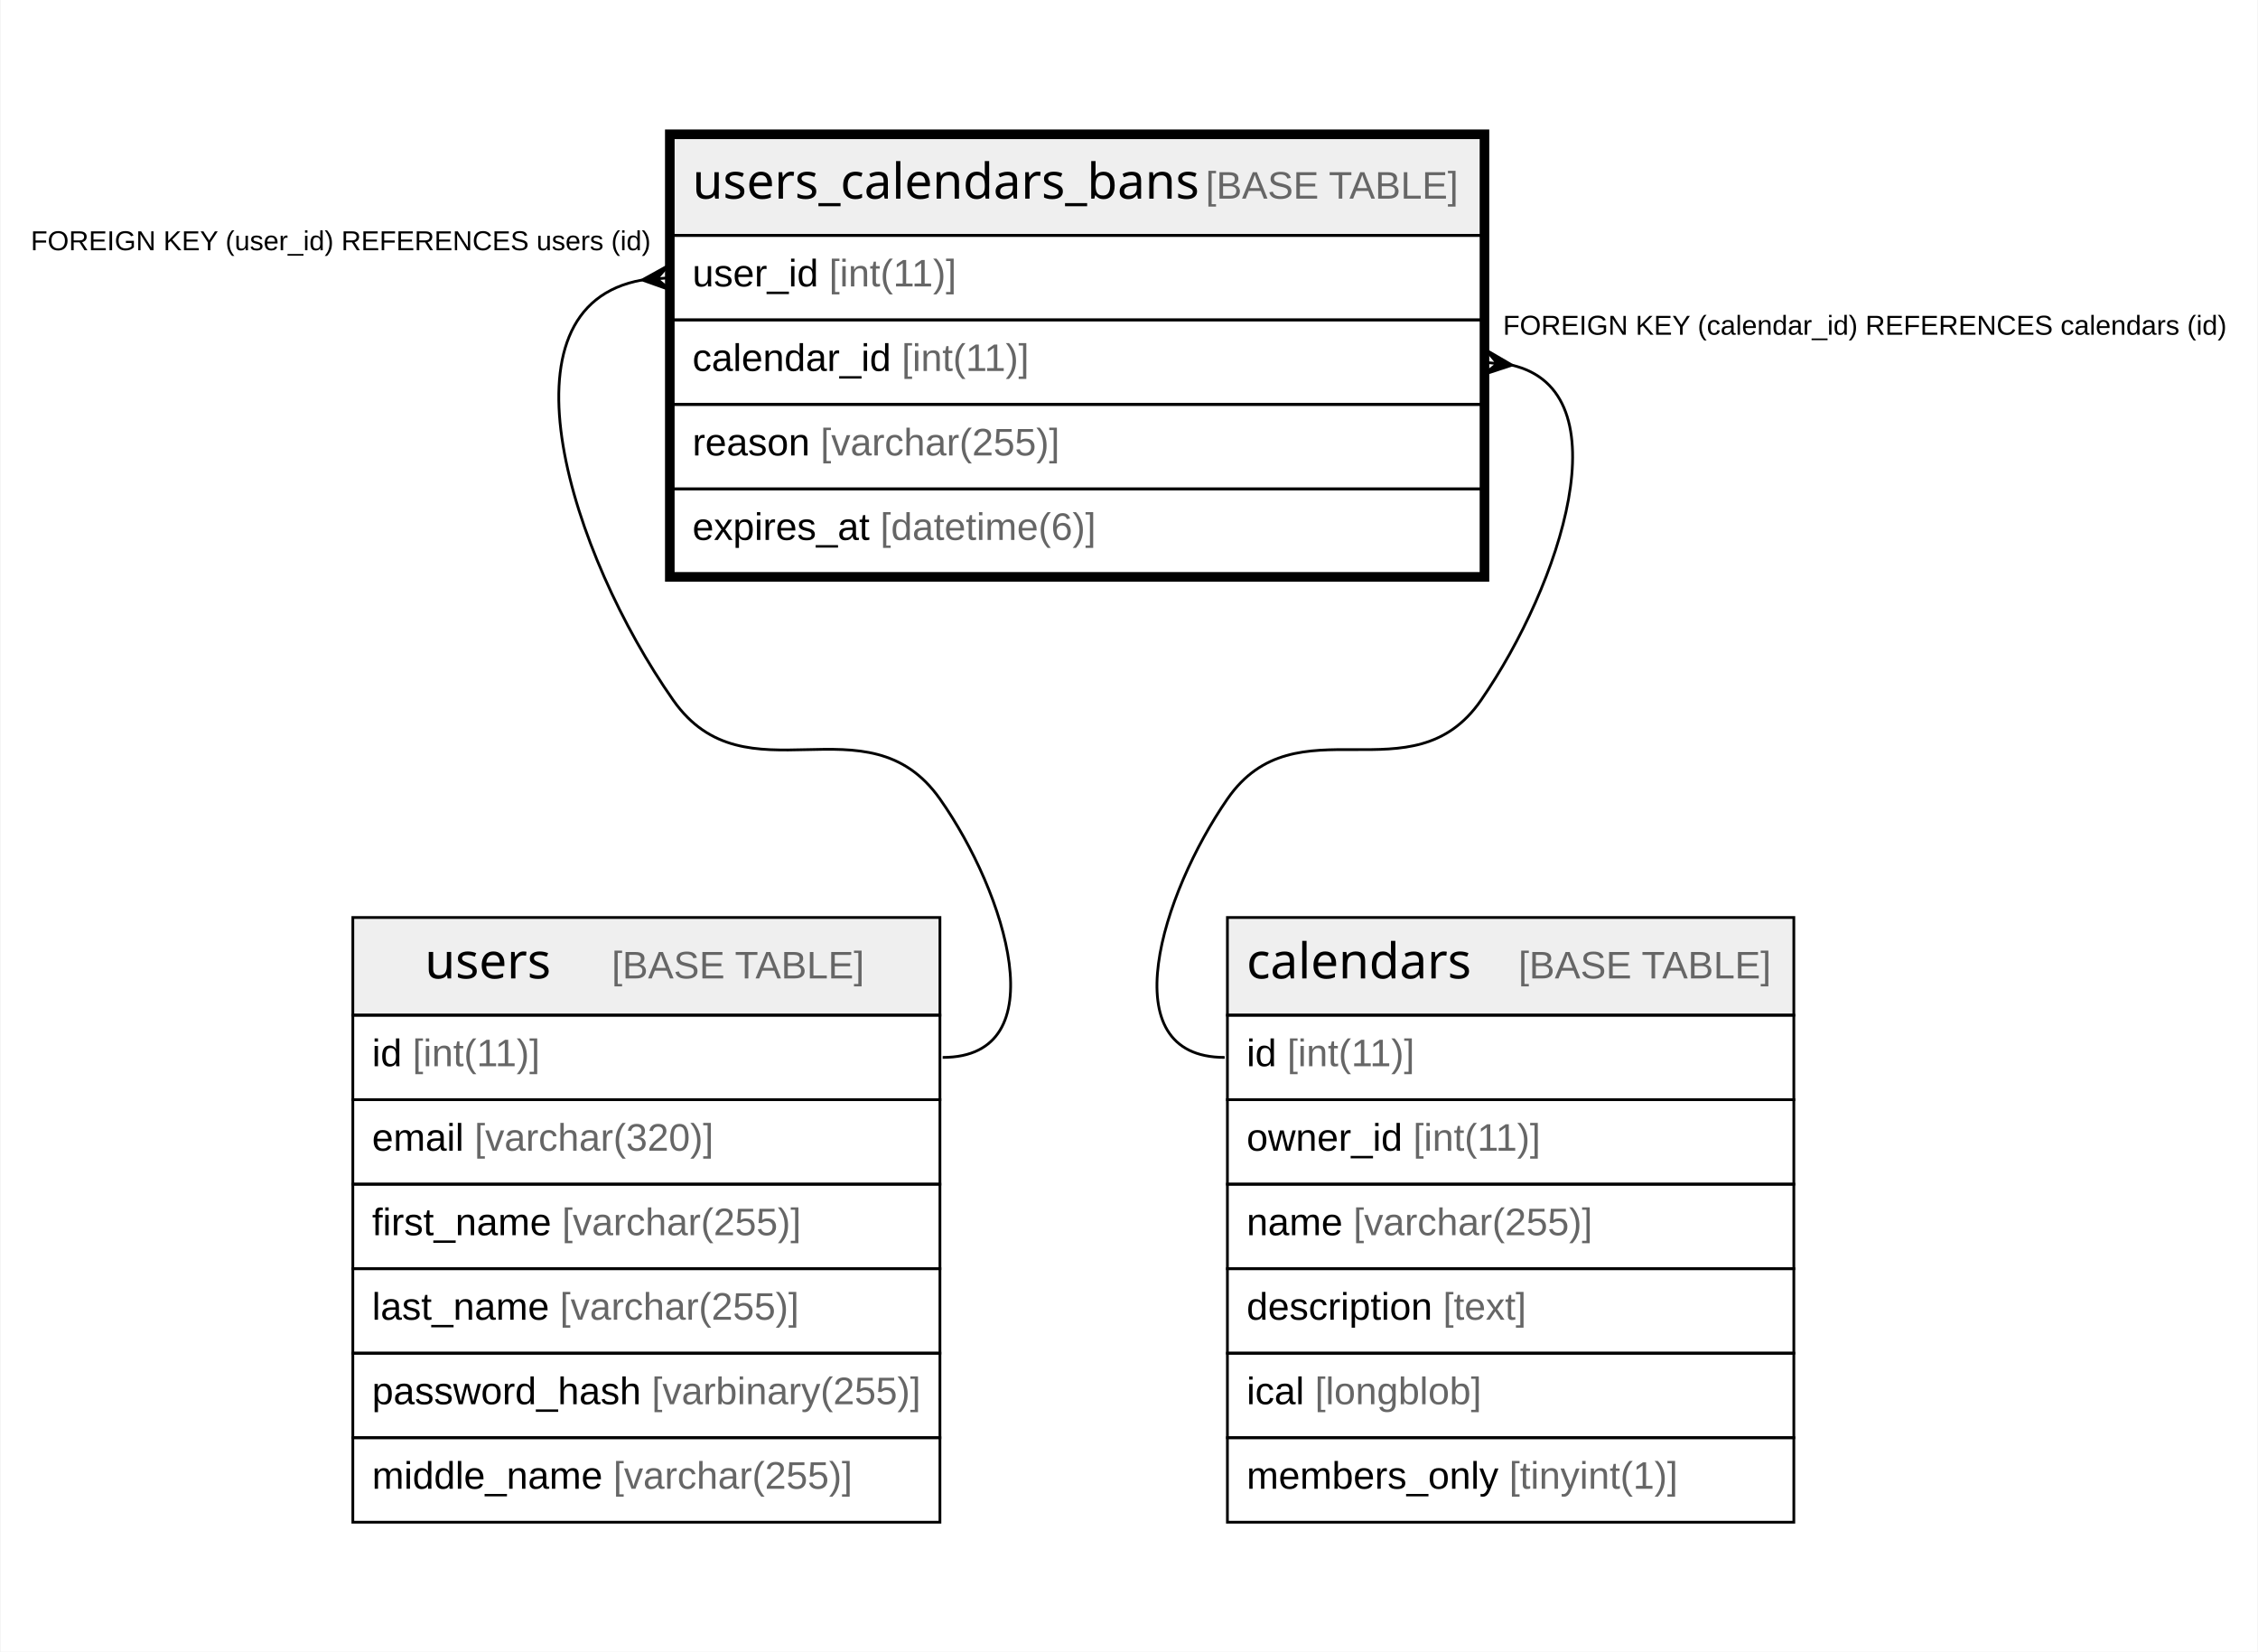
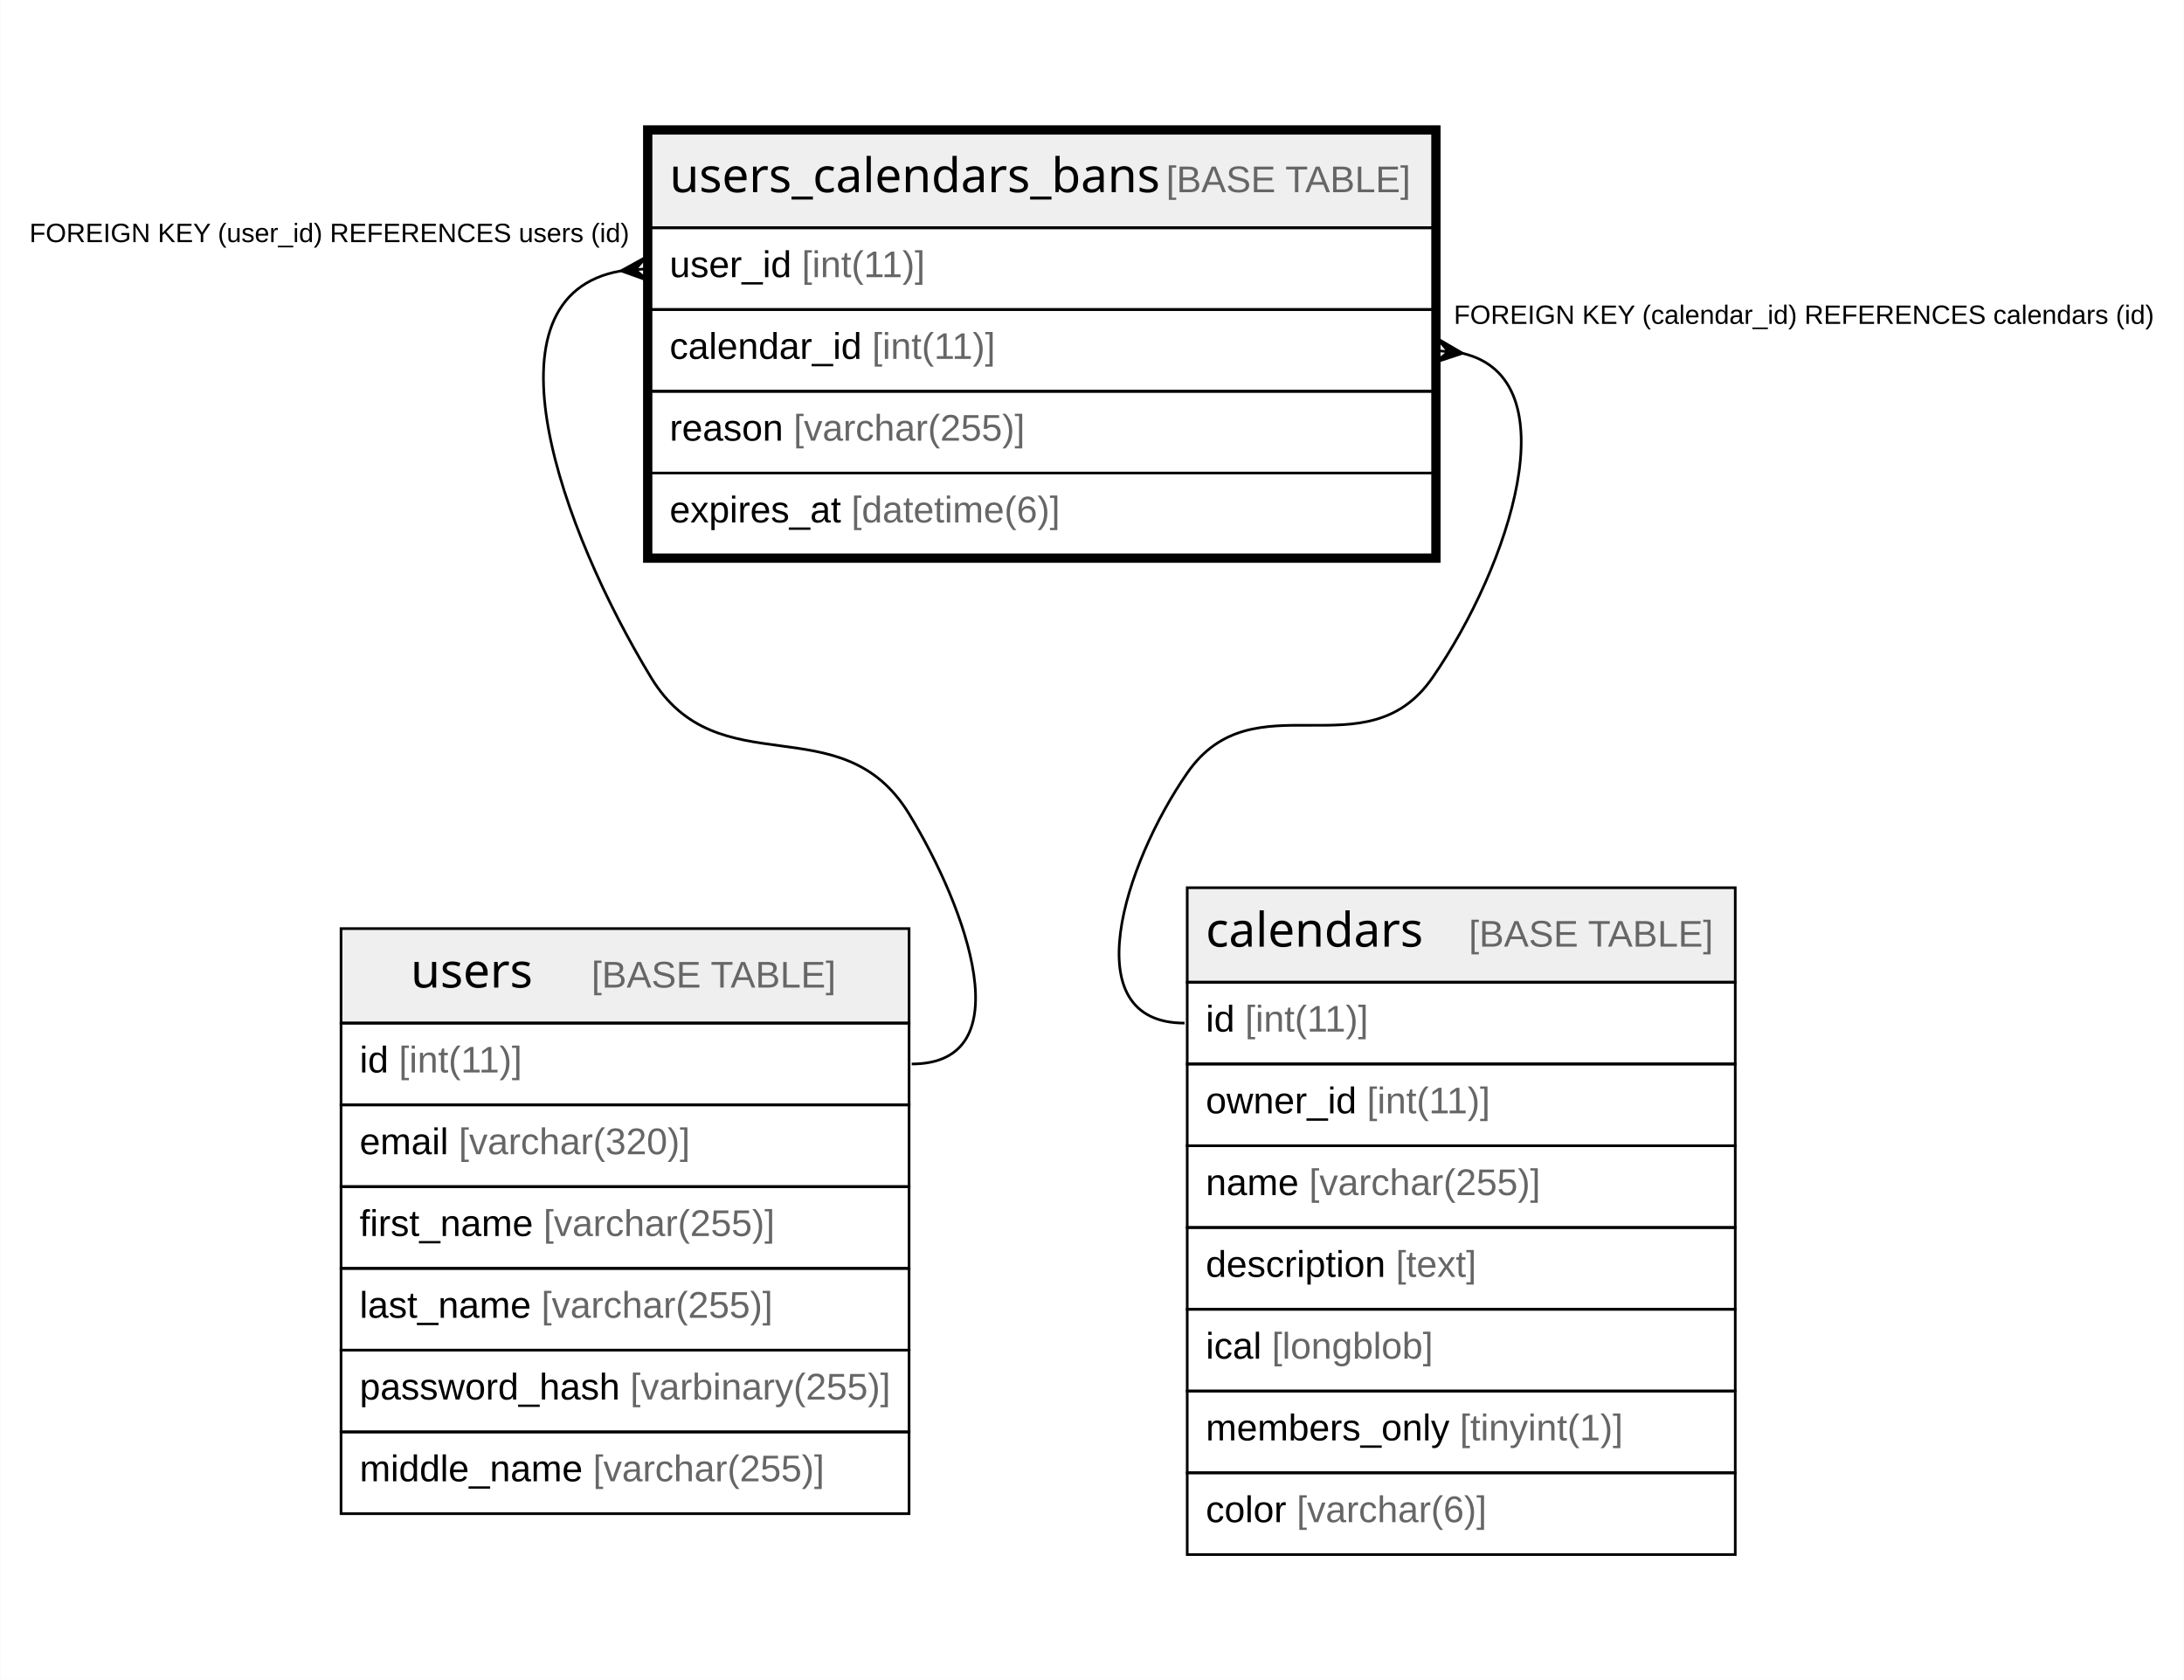
- <svg xmlns="http://www.w3.org/2000/svg" width="823pt" height="602pt" viewBox="0.00 0.00 822.56 602.00">
-   <g id="graph0" class="graph" transform="scale(1 1) rotate(0) translate(4 598)">
-     <polygon fill="white" stroke="none" points="-4,4 -4,-598 818.56,-598 818.56,4 -4,4" />
+ <svg xmlns="http://www.w3.org/2000/svg" width="823pt" height="633pt" viewBox="0.00 0.00 822.56 632.80">
+   <g id="graph0" class="graph" transform="scale(1 1) rotate(0) translate(4 628.8)">
+     <polygon fill="white" stroke="none" points="-4,4 -4,-628.8 818.56,-628.8 818.56,4 -4,4" />
    <g id="node1" class="node">
-       <polygon fill="#efefef" stroke="none" points="241.16,-512.2 241.16,-547.8 535.59,-547.8 535.59,-512.2 241.16,-512.2" />
-       <polygon fill="none" stroke="black" points="241.16,-512.2 241.16,-547.8 535.59,-547.8 535.59,-512.2 241.16,-512.2" />
-       <text text-anchor="start" x="248.16" y="-525.6" font-family="Arial Bold" font-size="18.00">users_calendars_bans</text>
-       <text text-anchor="start" x="404.1" y="-525.6" font-family="Arial" font-size="14.00">    </text>
-       <text text-anchor="start" x="435.22" y="-525.6" font-family="Arial" font-size="14.00" fill="#666666">[BASE TABLE]</text>
+       <polygon fill="#efefef" stroke="none" points="241.16,-543 241.16,-578.6 535.59,-578.6 535.59,-543 241.16,-543" />
+       <polygon fill="none" stroke="black" points="241.16,-543 241.16,-578.6 535.59,-578.6 535.59,-543 241.16,-543" />
+       <text text-anchor="start" x="248.16" y="-556.4" font-family="Arial Bold" font-size="18.00">users_calendars_bans</text>
+       <text text-anchor="start" x="404.1" y="-556.4" font-family="Arial" font-size="14.00">    </text>
+       <text text-anchor="start" x="435.22" y="-556.4" font-family="Arial" font-size="14.00" fill="#666666">[BASE TABLE]</text>
+       <polygon fill="none" stroke="black" points="241.16,-512.2 241.16,-543 535.59,-543 535.59,-512.2 241.16,-512.2" />
+       <text text-anchor="start" x="248.16" y="-524.4" font-family="Arial" font-size="14.00">user_id </text>
+       <text text-anchor="start" x="297.96" y="-524.4" font-family="Arial" font-size="14.00" fill="#666666">[int(11)]</text>
      <polygon fill="none" stroke="black" points="241.16,-481.4 241.16,-512.2 535.59,-512.2 535.59,-481.4 241.16,-481.4" />
-       <text text-anchor="start" x="248.16" y="-493.6" font-family="Arial" font-size="14.00">user_id </text>
-       <text text-anchor="start" x="297.96" y="-493.6" font-family="Arial" font-size="14.00" fill="#666666">[int(11)]</text>
+       <text text-anchor="start" x="248.16" y="-493.6" font-family="Arial" font-size="14.00">calendar_id </text>
+       <text text-anchor="start" x="324.43" y="-493.6" font-family="Arial" font-size="14.00" fill="#666666">[int(11)]</text>
      <polygon fill="none" stroke="black" points="241.16,-450.6 241.16,-481.4 535.59,-481.4 535.59,-450.6 241.16,-450.6" />
-       <text text-anchor="start" x="248.16" y="-462.8" font-family="Arial" font-size="14.00">calendar_id </text>
-       <text text-anchor="start" x="324.43" y="-462.8" font-family="Arial" font-size="14.00" fill="#666666">[int(11)]</text>
+       <text text-anchor="start" x="248.16" y="-462.8" font-family="Arial" font-size="14.00">reason </text>
+       <text text-anchor="start" x="294.85" y="-462.8" font-family="Arial" font-size="14.00" fill="#666666">[varchar(255)]</text>
      <polygon fill="none" stroke="black" points="241.16,-419.8 241.16,-450.6 535.59,-450.6 535.59,-419.8 241.16,-419.8" />
-       <text text-anchor="start" x="248.16" y="-432" font-family="Arial" font-size="14.00">reason </text>
-       <text text-anchor="start" x="294.85" y="-432" font-family="Arial" font-size="14.00" fill="#666666">[varchar(255)]</text>
-       <polygon fill="none" stroke="black" points="241.16,-389 241.16,-419.8 535.59,-419.8 535.59,-389 241.16,-389" />
-       <text text-anchor="start" x="248.16" y="-401.2" font-family="Arial" font-size="14.00">expires_at </text>
-       <text text-anchor="start" x="316.64" y="-401.2" font-family="Arial" font-size="14.00" fill="#666666">[datetime(6)]</text>
-       <polygon fill="none" stroke="black" stroke-width="3" points="239.66,-387.5 239.66,-549.3 537.09,-549.3 537.09,-387.5 239.66,-387.5" />
+       <text text-anchor="start" x="248.16" y="-432" font-family="Arial" font-size="14.00">expires_at </text>
+       <text text-anchor="start" x="316.64" y="-432" font-family="Arial" font-size="14.00" fill="#666666">[datetime(6)]</text>
+       <polygon fill="none" stroke="black" stroke-width="3" points="239.66,-418.3 239.66,-580.1 537.09,-580.1 537.09,-418.3 239.66,-418.3" />
    </g>
    <g id="node2" class="node">
-       <polygon fill="#efefef" stroke="none" points="124.38,-228 124.38,-263.6 338.37,-263.6 338.37,-228 124.38,-228" />
-       <polygon fill="none" stroke="black" points="124.38,-228 124.38,-263.6 338.37,-263.6 338.37,-228 124.38,-228" />
-       <text text-anchor="start" x="150.63" y="-241.4" font-family="Arial Bold" font-size="18.00">users</text>
-       <text text-anchor="start" x="187.63" y="-241.4" font-family="Arial" font-size="14.00">    </text>
-       <text text-anchor="start" x="218.74" y="-241.4" font-family="Arial" font-size="14.00" fill="#666666">[BASE TABLE]</text>
-       <polygon fill="none" stroke="black" points="124.38,-197.2 124.38,-228 338.37,-228 338.37,-197.2 124.38,-197.2" />
-       <text text-anchor="start" x="131.38" y="-209.4" font-family="Arial" font-size="14.00">id </text>
-       <text text-anchor="start" x="146.16" y="-209.4" font-family="Arial" font-size="14.00" fill="#666666">[int(11)]</text>
-       <polygon fill="none" stroke="black" points="124.38,-166.4 124.38,-197.2 338.37,-197.2 338.37,-166.4 124.38,-166.4" />
-       <text text-anchor="start" x="131.38" y="-178.6" font-family="Arial" font-size="14.00">email </text>
-       <text text-anchor="start" x="168.72" y="-178.6" font-family="Arial" font-size="14.00" fill="#666666">[varchar(320)]</text>
-       <polygon fill="none" stroke="black" points="124.38,-135.6 124.38,-166.4 338.37,-166.4 338.37,-135.6 124.38,-135.6" />
-       <text text-anchor="start" x="131.38" y="-147.8" font-family="Arial" font-size="14.00">first_name </text>
-       <text text-anchor="start" x="200.63" y="-147.8" font-family="Arial" font-size="14.00" fill="#666666">[varchar(255)]</text>
-       <polygon fill="none" stroke="black" points="124.38,-104.8 124.38,-135.6 338.37,-135.6 338.37,-104.8 124.38,-104.8" />
-       <text text-anchor="start" x="131.38" y="-117" font-family="Arial" font-size="14.00">last_name </text>
-       <text text-anchor="start" x="199.86" y="-117" font-family="Arial" font-size="14.00" fill="#666666">[varchar(255)]</text>
-       <polygon fill="none" stroke="black" points="124.38,-74 124.38,-104.8 338.37,-104.8 338.37,-74 124.38,-74" />
-       <text text-anchor="start" x="131.38" y="-86.2" font-family="Arial" font-size="14.00">password_hash </text>
-       <text text-anchor="start" x="233.33" y="-86.2" font-family="Arial" font-size="14.00" fill="#666666">[varbinary(255)]</text>
-       <polygon fill="none" stroke="black" points="124.38,-43.2 124.38,-74 338.37,-74 338.37,-43.2 124.38,-43.2" />
-       <text text-anchor="start" x="131.38" y="-55.4" font-family="Arial" font-size="14.00">middle_name </text>
-       <text text-anchor="start" x="219.32" y="-55.4" font-family="Arial" font-size="14.00" fill="#666666">[varchar(255)]</text>
+       <polygon fill="#efefef" stroke="none" points="124.38,-243.4 124.38,-279 338.37,-279 338.37,-243.4 124.38,-243.4" />
+       <polygon fill="none" stroke="black" points="124.38,-243.4 124.38,-279 338.37,-279 338.37,-243.4 124.38,-243.4" />
+       <text text-anchor="start" x="150.63" y="-256.8" font-family="Arial Bold" font-size="18.00">users</text>
+       <text text-anchor="start" x="187.63" y="-256.8" font-family="Arial" font-size="14.00">    </text>
+       <text text-anchor="start" x="218.74" y="-256.8" font-family="Arial" font-size="14.00" fill="#666666">[BASE TABLE]</text>
+       <polygon fill="none" stroke="black" points="124.38,-212.6 124.38,-243.4 338.37,-243.4 338.37,-212.6 124.38,-212.6" />
+       <text text-anchor="start" x="131.38" y="-224.8" font-family="Arial" font-size="14.00">id </text>
+       <text text-anchor="start" x="146.16" y="-224.8" font-family="Arial" font-size="14.00" fill="#666666">[int(11)]</text>
+       <polygon fill="none" stroke="black" points="124.38,-181.8 124.38,-212.6 338.37,-212.6 338.37,-181.8 124.38,-181.8" />
+       <text text-anchor="start" x="131.38" y="-194" font-family="Arial" font-size="14.00">email </text>
+       <text text-anchor="start" x="168.72" y="-194" font-family="Arial" font-size="14.00" fill="#666666">[varchar(320)]</text>
+       <polygon fill="none" stroke="black" points="124.38,-151 124.38,-181.8 338.37,-181.8 338.37,-151 124.38,-151" />
+       <text text-anchor="start" x="131.38" y="-163.2" font-family="Arial" font-size="14.00">first_name </text>
+       <text text-anchor="start" x="200.63" y="-163.2" font-family="Arial" font-size="14.00" fill="#666666">[varchar(255)]</text>
+       <polygon fill="none" stroke="black" points="124.38,-120.2 124.38,-151 338.37,-151 338.37,-120.2 124.38,-120.2" />
+       <text text-anchor="start" x="131.38" y="-132.4" font-family="Arial" font-size="14.00">last_name </text>
+       <text text-anchor="start" x="199.86" y="-132.4" font-family="Arial" font-size="14.00" fill="#666666">[varchar(255)]</text>
+       <polygon fill="none" stroke="black" points="124.38,-89.4 124.38,-120.2 338.37,-120.2 338.37,-89.4 124.38,-89.4" />
+       <text text-anchor="start" x="131.38" y="-101.6" font-family="Arial" font-size="14.00">password_hash </text>
+       <text text-anchor="start" x="233.33" y="-101.6" font-family="Arial" font-size="14.00" fill="#666666">[varbinary(255)]</text>
+       <polygon fill="none" stroke="black" points="124.38,-58.6 124.38,-89.4 338.37,-89.4 338.37,-58.6 124.38,-58.6" />
+       <text text-anchor="start" x="131.38" y="-70.8" font-family="Arial" font-size="14.00">middle_name </text>
+       <text text-anchor="start" x="219.32" y="-70.8" font-family="Arial" font-size="14.00" fill="#666666">[varchar(255)]</text>
    </g>
    <g id="edge1" class="edge">
-       <path fill="none" stroke="black" d="M229.8,-495.94C175.04,-486.21 204.02,-395.78 241.16,-342.8 267.6,-305.07 311.85,-344.47 338.37,-306.8 362.47,-272.56 381.24,-212.6 339.37,-212.6" />
-       <polygon fill="black" stroke="black" points="229.86,-495.95 239.45,-501.26 235.17,-496.39 239.49,-496.74 239.49,-496.74 239.49,-496.74 235.17,-496.39 240.19,-492.29 229.86,-495.95" />
-       <text text-anchor="start" x="7" y="-506.8" font-family="Arial" font-size="10.00">FOREIGN KEY (user_id) REFERENCES users (id)</text>
+       <path fill="none" stroke="black" d="M229.83,-526.76C175.43,-517.27 207.59,-428.91 241.16,-373.6 266.51,-331.82 312.93,-363.93 338.37,-322.2 360.17,-286.45 381.24,-228 339.37,-228" />
+       <polygon fill="black" stroke="black" points="229.86,-526.77 239.46,-532.06 235.17,-527.2 239.49,-527.55 239.49,-527.55 239.49,-527.55 235.17,-527.2 240.19,-523.09 229.86,-526.77" />
+       <text text-anchor="start" x="7" y="-537.6" font-family="Arial" font-size="10.00">FOREIGN KEY (user_id) REFERENCES users (id)</text>
    </g>
    <g id="node3" class="node">
-       <polygon fill="#efefef" stroke="none" points="443.15,-228 443.15,-263.6 649.6,-263.6 649.6,-228 443.15,-228" />
-       <polygon fill="none" stroke="black" points="443.15,-228 443.15,-263.6 649.6,-263.6 649.6,-228 443.15,-228" />
-       <text text-anchor="start" x="450.15" y="-241.4" font-family="Arial Bold" font-size="18.00">calendars</text>
-       <text text-anchor="start" x="518.11" y="-241.4" font-family="Arial" font-size="14.00">    </text>
-       <text text-anchor="start" x="549.23" y="-241.4" font-family="Arial" font-size="14.00" fill="#666666">[BASE TABLE]</text>
+       <polygon fill="#efefef" stroke="none" points="443.15,-258.8 443.15,-294.4 649.6,-294.4 649.6,-258.8 443.15,-258.8" />
+       <polygon fill="none" stroke="black" points="443.15,-258.8 443.15,-294.4 649.6,-294.4 649.6,-258.8 443.15,-258.8" />
+       <text text-anchor="start" x="450.15" y="-272.2" font-family="Arial Bold" font-size="18.00">calendars</text>
+       <text text-anchor="start" x="518.11" y="-272.2" font-family="Arial" font-size="14.00">    </text>
+       <text text-anchor="start" x="549.23" y="-272.2" font-family="Arial" font-size="14.00" fill="#666666">[BASE TABLE]</text>
+       <polygon fill="none" stroke="black" points="443.15,-228 443.15,-258.8 649.6,-258.8 649.6,-228 443.15,-228" />
+       <text text-anchor="start" x="450.15" y="-240.2" font-family="Arial" font-size="14.00">id </text>
+       <text text-anchor="start" x="464.94" y="-240.2" font-family="Arial" font-size="14.00" fill="#666666">[int(11)]</text>
      <polygon fill="none" stroke="black" points="443.15,-197.2 443.15,-228 649.6,-228 649.6,-197.2 443.15,-197.2" />
-       <text text-anchor="start" x="450.15" y="-209.4" font-family="Arial" font-size="14.00">id </text>
-       <text text-anchor="start" x="464.94" y="-209.4" font-family="Arial" font-size="14.00" fill="#666666">[int(11)]</text>
+       <text text-anchor="start" x="450.15" y="-209.4" font-family="Arial" font-size="14.00">owner_id </text>
+       <text text-anchor="start" x="510.85" y="-209.4" font-family="Arial" font-size="14.00" fill="#666666">[int(11)]</text>
      <polygon fill="none" stroke="black" points="443.15,-166.4 443.15,-197.2 649.6,-197.2 649.6,-166.4 443.15,-166.4" />
-       <text text-anchor="start" x="450.15" y="-178.6" font-family="Arial" font-size="14.00">owner_id </text>
-       <text text-anchor="start" x="510.85" y="-178.6" font-family="Arial" font-size="14.00" fill="#666666">[int(11)]</text>
+       <text text-anchor="start" x="450.15" y="-178.6" font-family="Arial" font-size="14.00">name </text>
+       <text text-anchor="start" x="489.06" y="-178.6" font-family="Arial" font-size="14.00" fill="#666666">[varchar(255)]</text>
      <polygon fill="none" stroke="black" points="443.15,-135.6 443.15,-166.4 649.6,-166.4 649.6,-135.6 443.15,-135.6" />
-       <text text-anchor="start" x="450.15" y="-147.8" font-family="Arial" font-size="14.00">name </text>
-       <text text-anchor="start" x="489.06" y="-147.8" font-family="Arial" font-size="14.00" fill="#666666">[varchar(255)]</text>
+       <text text-anchor="start" x="450.15" y="-147.8" font-family="Arial" font-size="14.00">description </text>
+       <text text-anchor="start" x="521.74" y="-147.8" font-family="Arial" font-size="14.00" fill="#666666">[text]</text>
      <polygon fill="none" stroke="black" points="443.15,-104.8 443.15,-135.6 649.6,-135.6 649.6,-104.8 443.15,-104.8" />
-       <text text-anchor="start" x="450.15" y="-117" font-family="Arial" font-size="14.00">description </text>
-       <text text-anchor="start" x="521.74" y="-117" font-family="Arial" font-size="14.00" fill="#666666">[text]</text>
+       <text text-anchor="start" x="450.15" y="-117" font-family="Arial" font-size="14.00">ical </text>
+       <text text-anchor="start" x="475.05" y="-117" font-family="Arial" font-size="14.00" fill="#666666">[longblob]</text>
      <polygon fill="none" stroke="black" points="443.15,-74 443.15,-104.8 649.6,-104.8 649.6,-74 443.15,-74" />
-       <text text-anchor="start" x="450.15" y="-86.2" font-family="Arial" font-size="14.00">ical </text>
-       <text text-anchor="start" x="475.05" y="-86.2" font-family="Arial" font-size="14.00" fill="#666666">[longblob]</text>
+       <text text-anchor="start" x="450.15" y="-86.2" font-family="Arial" font-size="14.00">members_only </text>
+       <text text-anchor="start" x="545.85" y="-86.2" font-family="Arial" font-size="14.00" fill="#666666">[tinyint(1)]</text>
      <polygon fill="none" stroke="black" points="443.15,-43.2 443.15,-74 649.6,-74 649.6,-43.2 443.15,-43.2" />
-       <text text-anchor="start" x="450.15" y="-55.4" font-family="Arial" font-size="14.00">members_only </text>
-       <text text-anchor="start" x="545.85" y="-55.4" font-family="Arial" font-size="14.00" fill="#666666">[tinyint(1)]</text>
+       <text text-anchor="start" x="450.15" y="-55.4" font-family="Arial" font-size="14.00">color </text>
+       <text text-anchor="start" x="484.39" y="-55.4" font-family="Arial" font-size="14.00" fill="#666666">[varchar(6)]</text>
    </g>
    <g id="edge2" class="edge">
-       <path fill="none" stroke="black" d="M546.73,-464.94C587.95,-455.47 564.55,-384.79 535.59,-342.8 510.56,-306.51 468.23,-343.06 443.15,-306.8 419.34,-272.36 400.28,-212.6 442.15,-212.6" />
-       <polygon fill="black" stroke="black" points="546.87,-464.93 536.46,-461.49 541.56,-465.48 537.26,-465.93 537.26,-465.93 537.26,-465.93 541.56,-465.48 537.39,-470.44 546.87,-464.93" />
-       <text text-anchor="start" x="543.59" y="-476" font-family="Arial" font-size="10.00">FOREIGN KEY (calendar_id) REFERENCES calendars (id)</text>
+       <path fill="none" stroke="black" d="M546.73,-495.74C587.95,-486.27 564.55,-415.59 535.59,-373.6 510.56,-337.31 468.23,-373.86 443.15,-337.6 419.34,-303.16 400.28,-243.4 442.15,-243.4" />
+       <polygon fill="black" stroke="black" points="546.87,-495.73 536.46,-492.29 541.56,-496.28 537.26,-496.73 537.26,-496.73 537.26,-496.73 541.56,-496.28 537.39,-501.24 546.87,-495.73" />
+       <text text-anchor="start" x="543.59" y="-506.8" font-family="Arial" font-size="10.00">FOREIGN KEY (calendar_id) REFERENCES calendars (id)</text>
    </g>
  </g>
</svg>
